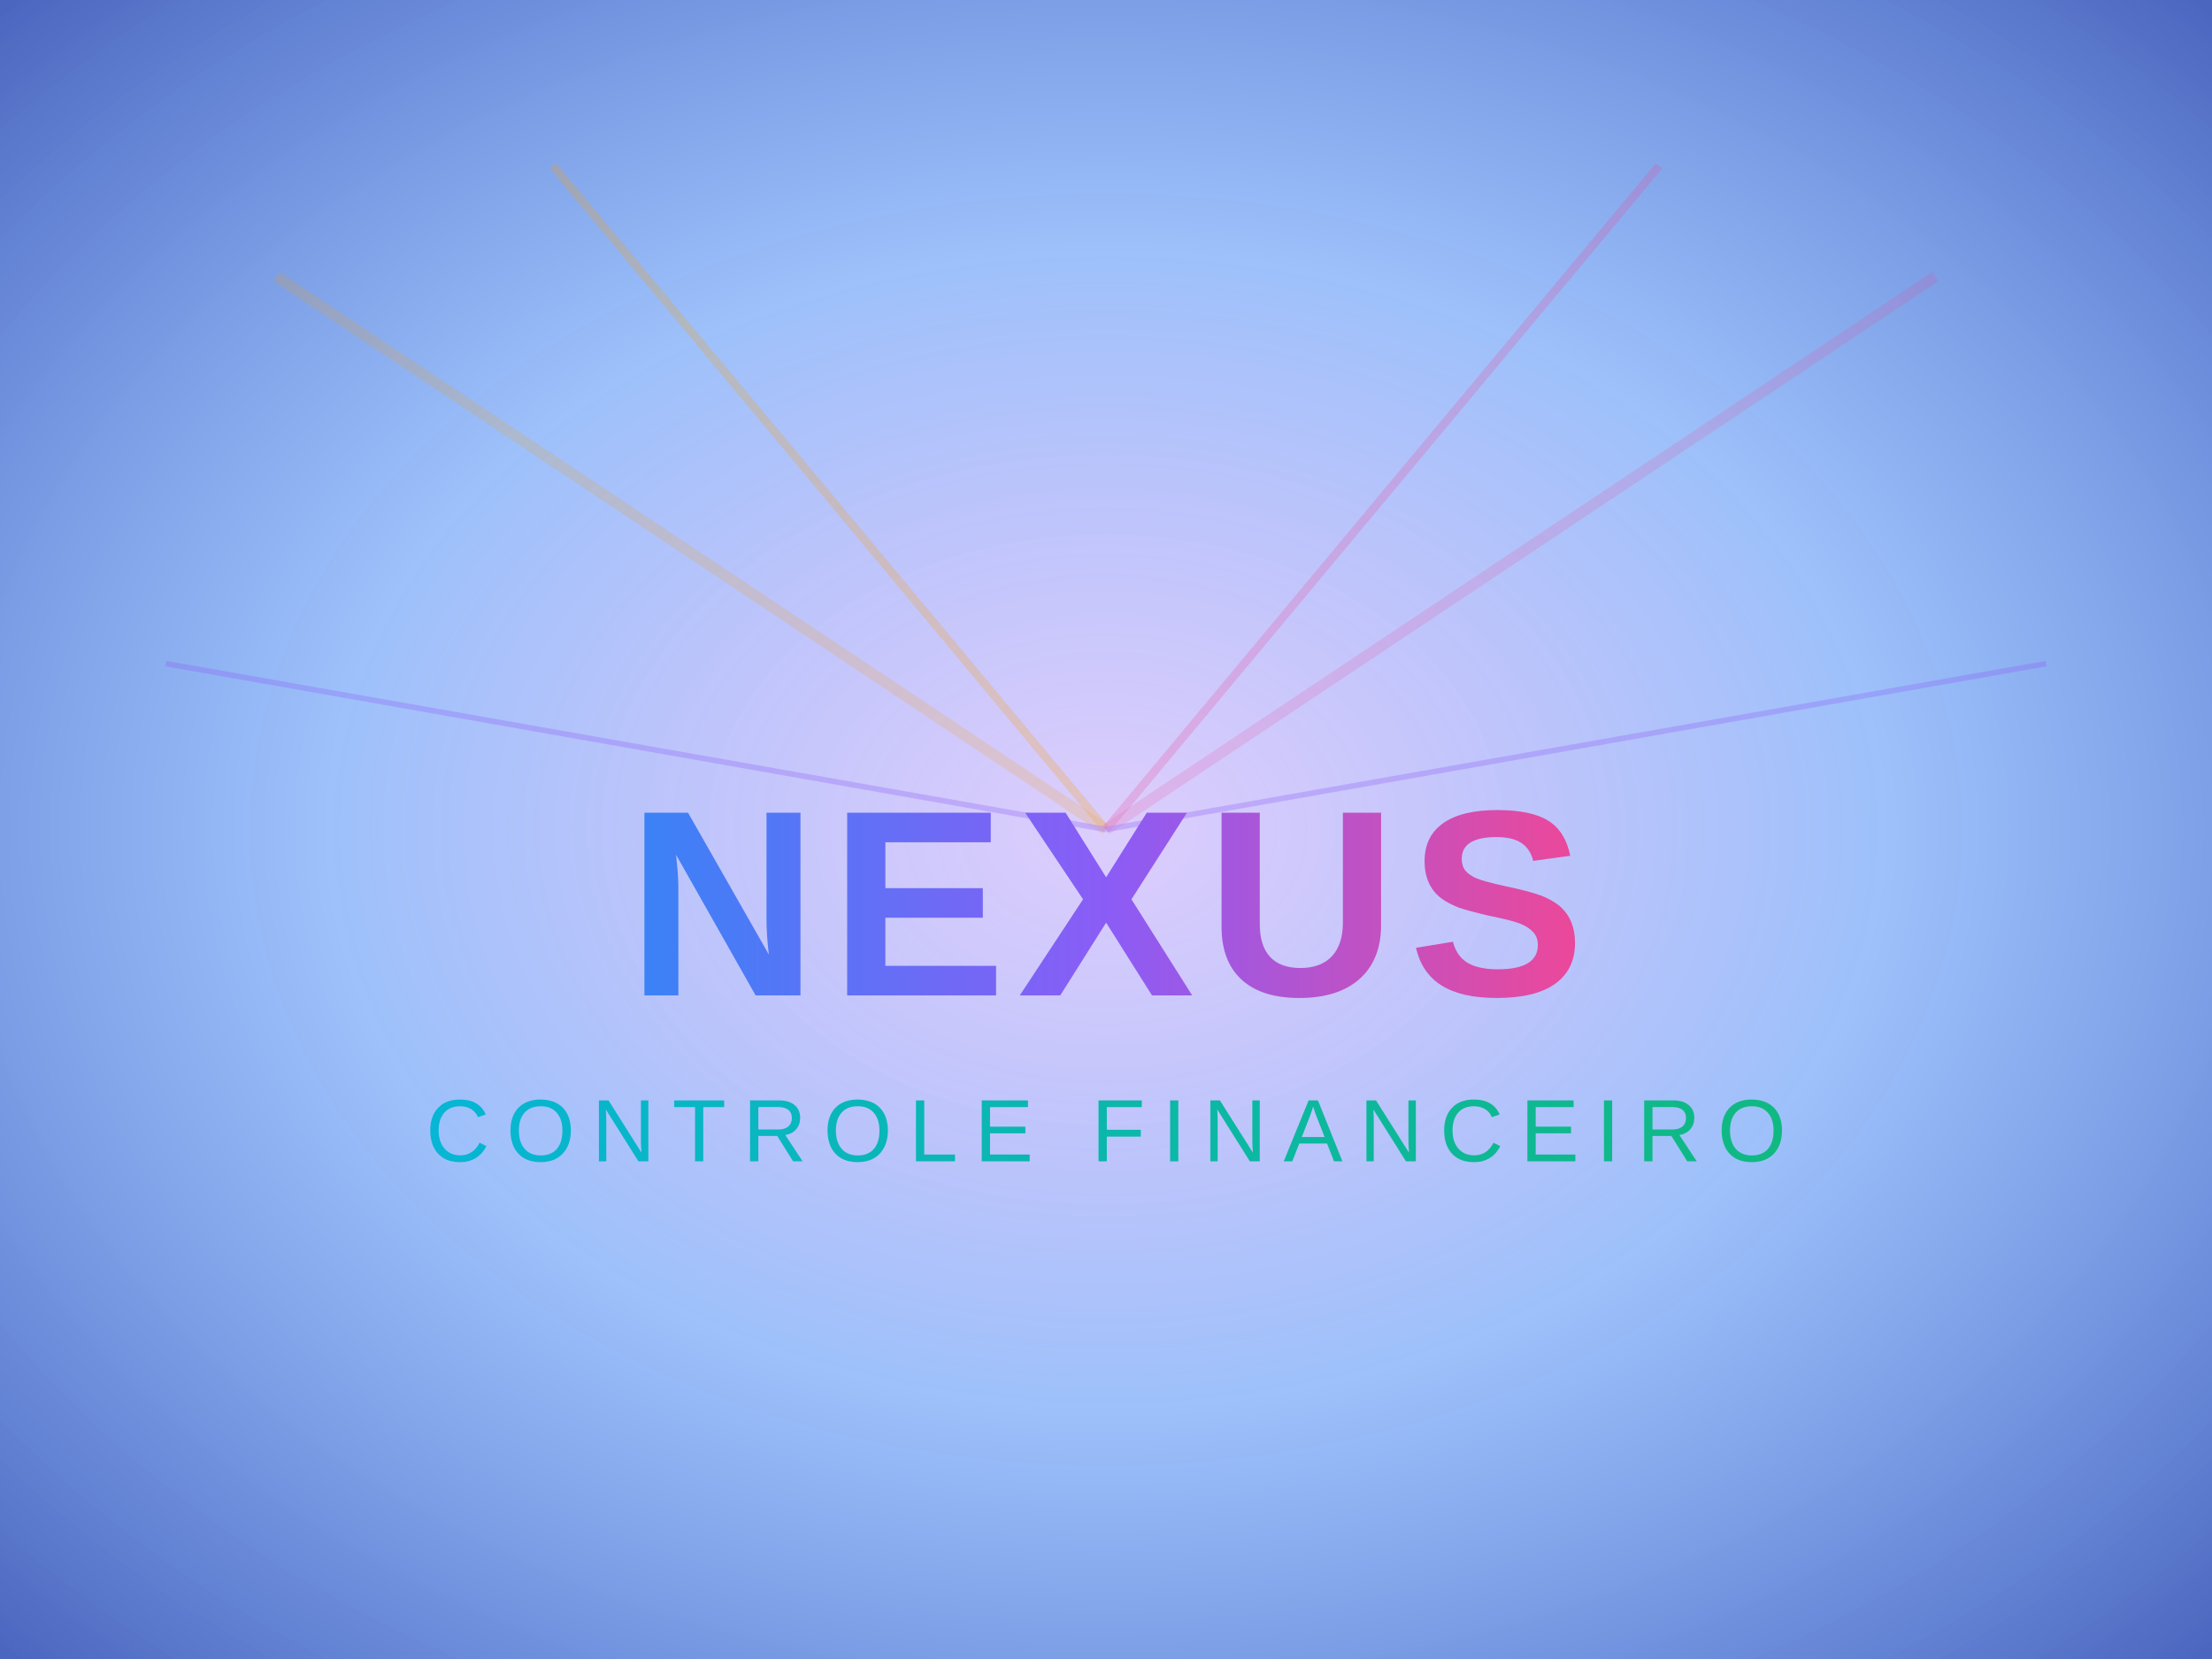
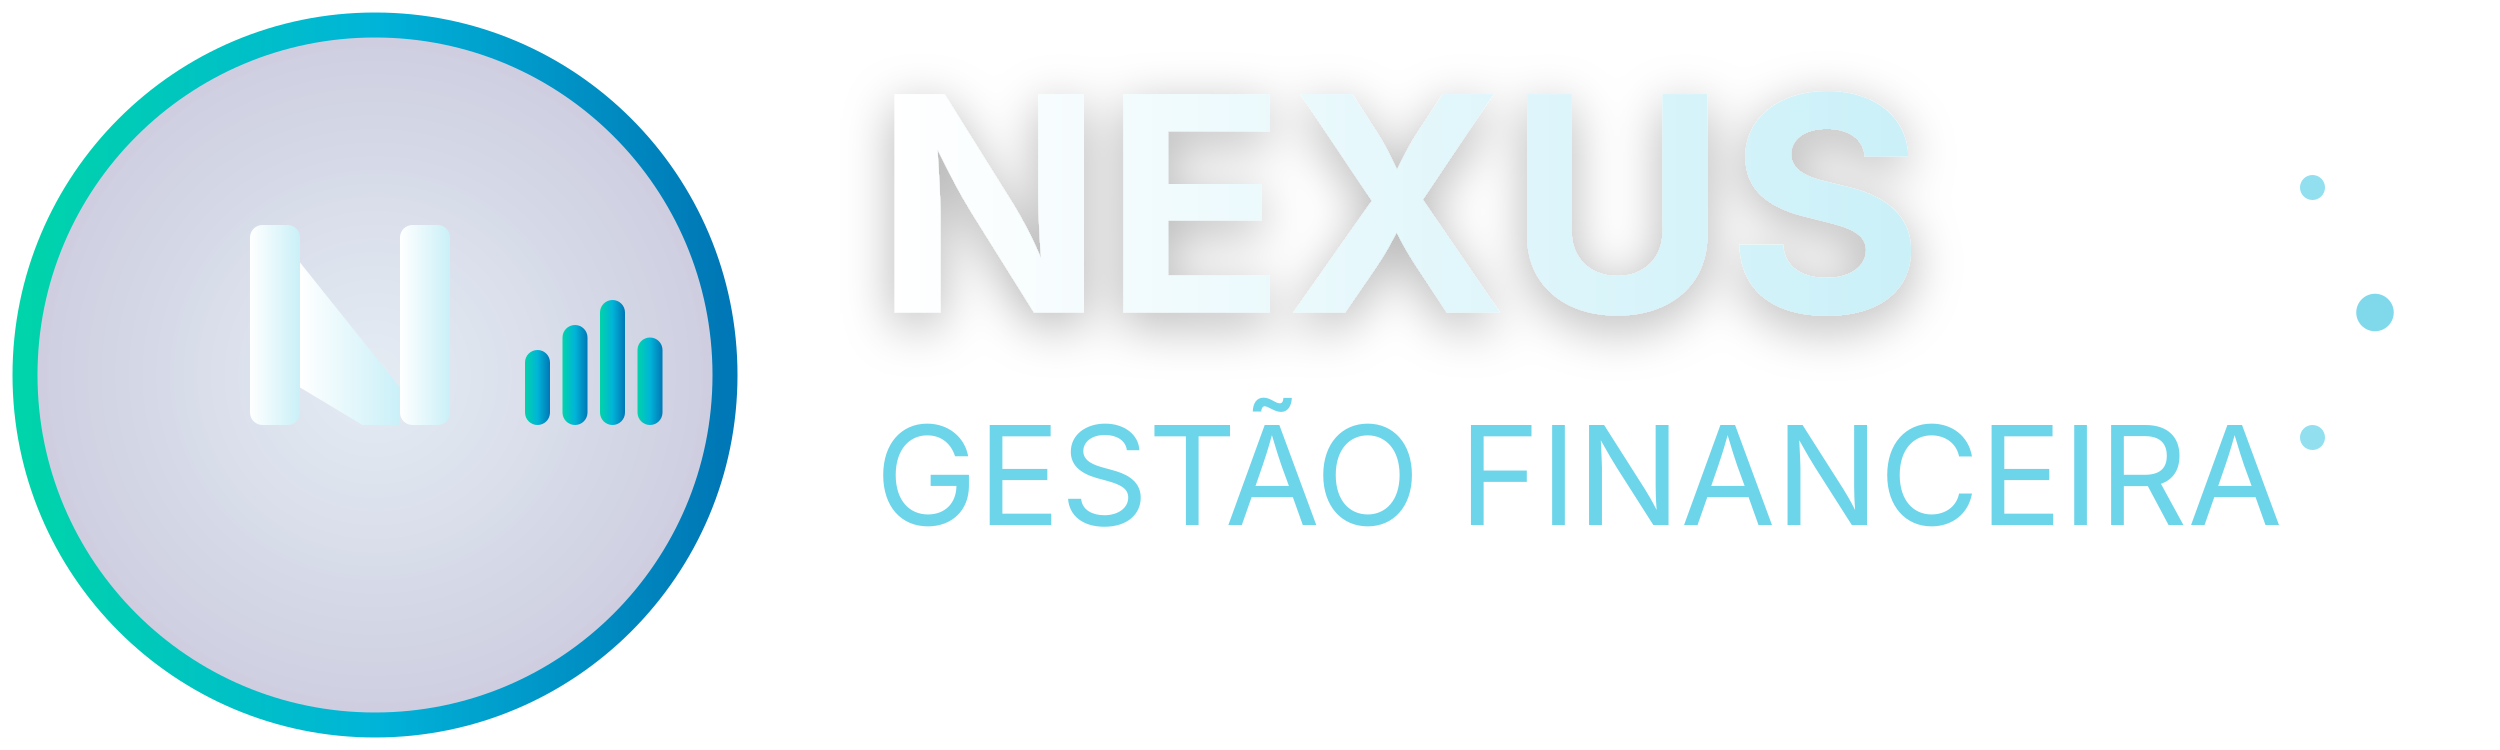
- <svg xmlns="http://www.w3.org/2000/svg" width="400" height="300" viewBox="0 0 400 300">
+ <svg xmlns="http://www.w3.org/2000/svg" width="200" height="60" viewBox="0 0 200 60">
  <defs>
-     <radialGradient id="backgroundGradient" cx="50%" cy="50%" r="70%">
-       <stop offset="0%" style="stop-color:#8b5cf6;stop-opacity:0.3" />
-       <stop offset="50%" style="stop-color:#3b82f6;stop-opacity:0.5" />
-       <stop offset="100%" style="stop-color:#1e40af;stop-opacity:0.8" />
+     <linearGradient id="brandGradient" x1="0%" y1="0%" x2="100%" y2="0%">
+       <stop offset="0%" style="stop-color:#00d4aa" />
+       <stop offset="50%" style="stop-color:#00b4d8" />
+       <stop offset="100%" style="stop-color:#0077b6" />
+     </linearGradient>
+     <radialGradient id="logoCircleGradient" cx="50%" cy="50%" r="50%">
+       <stop offset="0%" style="stop-color:#023e8a" stop-opacity="0.1" />
+       <stop offset="100%" style="stop-color:#03045e" stop-opacity="0.2" />
    </radialGradient>
-     <linearGradient id="nexusGradient" x1="0%" y1="0%" x2="100%" y2="0%">
-       <stop offset="0%" style="stop-color:#3b82f6" />
-       <stop offset="50%" style="stop-color:#8b5cf6" />
-       <stop offset="100%" style="stop-color:#ec4899" />
+     <linearGradient id="textGradient" x1="0%" y1="0%" x2="100%" y2="0%">
+       <stop offset="0%" style="stop-color:#ffffff" />
+       <stop offset="100%" style="stop-color:#caf0f8" />
    </linearGradient>
-     <linearGradient id="subtitleGradient" x1="0%" y1="0%" x2="100%" y2="0%">
-       <stop offset="0%" style="stop-color:#06b6d4" />
-       <stop offset="100%" style="stop-color:#10b981" />
-     </linearGradient>
+     <filter id="textShadow" x="-50%" y="-50%" width="200%" height="200%">
+       <feDropShadow dx="0" dy="1" stdDeviation="2" flood-color="#000000" flood-opacity="0.3" />
+     </filter>
  </defs>
-   <rect width="400" height="300" fill="url(#backgroundGradient)" />
-   <g opacity="0.6">
-     <line x1="200" y1="150" x2="50" y2="50" stroke="#f59e0b" stroke-width="2" opacity="0.3" />
-     <line x1="200" y1="150" x2="100" y2="30" stroke="#f59e0b" stroke-width="1.5" opacity="0.4" />
-     <line x1="200" y1="150" x2="300" y2="30" stroke="#ec4899" stroke-width="1.5" opacity="0.4" />
-     <line x1="200" y1="150" x2="350" y2="50" stroke="#ec4899" stroke-width="2" opacity="0.3" />
-     <line x1="200" y1="150" x2="370" y2="120" stroke="#8b5cf6" stroke-width="1" opacity="0.5" />
-     <line x1="200" y1="150" x2="30" y2="120" stroke="#8b5cf6" stroke-width="1" opacity="0.5" />
+   <circle cx="30" cy="30" r="28" fill="url(#logoCircleGradient)" stroke="url(#brandGradient)" stroke-width="2" />
+   <g transform="translate(20, 18)">
+     <rect x="0" y="0" width="4" height="16" fill="url(#textGradient)" rx="1" />
+     <rect x="12" y="0" width="4" height="16" fill="url(#textGradient)" rx="1" />
+     <path d="M 4 13 L 4 3 L 12 13 L 12 16 L 9 16 Z" fill="url(#textGradient)" />
  </g>
-   <text x="200" y="180" font-family="Arial, sans-serif" font-size="48" font-weight="bold" text-anchor="middle" fill="url(#nexusGradient)" letter-spacing="2px">
-     NEXUS
-   </text>
-   <text x="200" y="210" font-family="Arial, sans-serif" font-size="16" font-weight="500" text-anchor="middle" fill="url(#subtitleGradient)" letter-spacing="3px">
-     CONTROLE FINANCEIRO
-   </text>
+   <g transform="translate(42, 22)">
+     <rect x="0" y="6" width="2" height="6" fill="url(#brandGradient)" rx="1" />
+     <rect x="3" y="4" width="2" height="8" fill="url(#brandGradient)" rx="1" />
+     <rect x="6" y="2" width="2" height="10" fill="url(#brandGradient)" rx="1" />
+     <rect x="9" y="5" width="2" height="7" fill="url(#brandGradient)" rx="1" />
+   </g>
+   <text x="70" y="25" font-family="Inter, sans-serif" font-size="24" font-weight="700" fill="url(#textGradient)" filter="url(#textShadow)">NEXUS</text>
+   <text x="70" y="42" font-family="Inter, sans-serif" font-size="11" font-weight="400" fill="#48cae4" opacity="0.8">GESTÃO FINANCEIRA</text>
+   <circle cx="185" cy="15" r="1" fill="#48cae4" opacity="0.6" />
+   <circle cx="190" cy="25" r="1.5" fill="#00b4d8" opacity="0.5" />
+   <circle cx="185" cy="35" r="1" fill="#48cae4" opacity="0.6" />
</svg>
